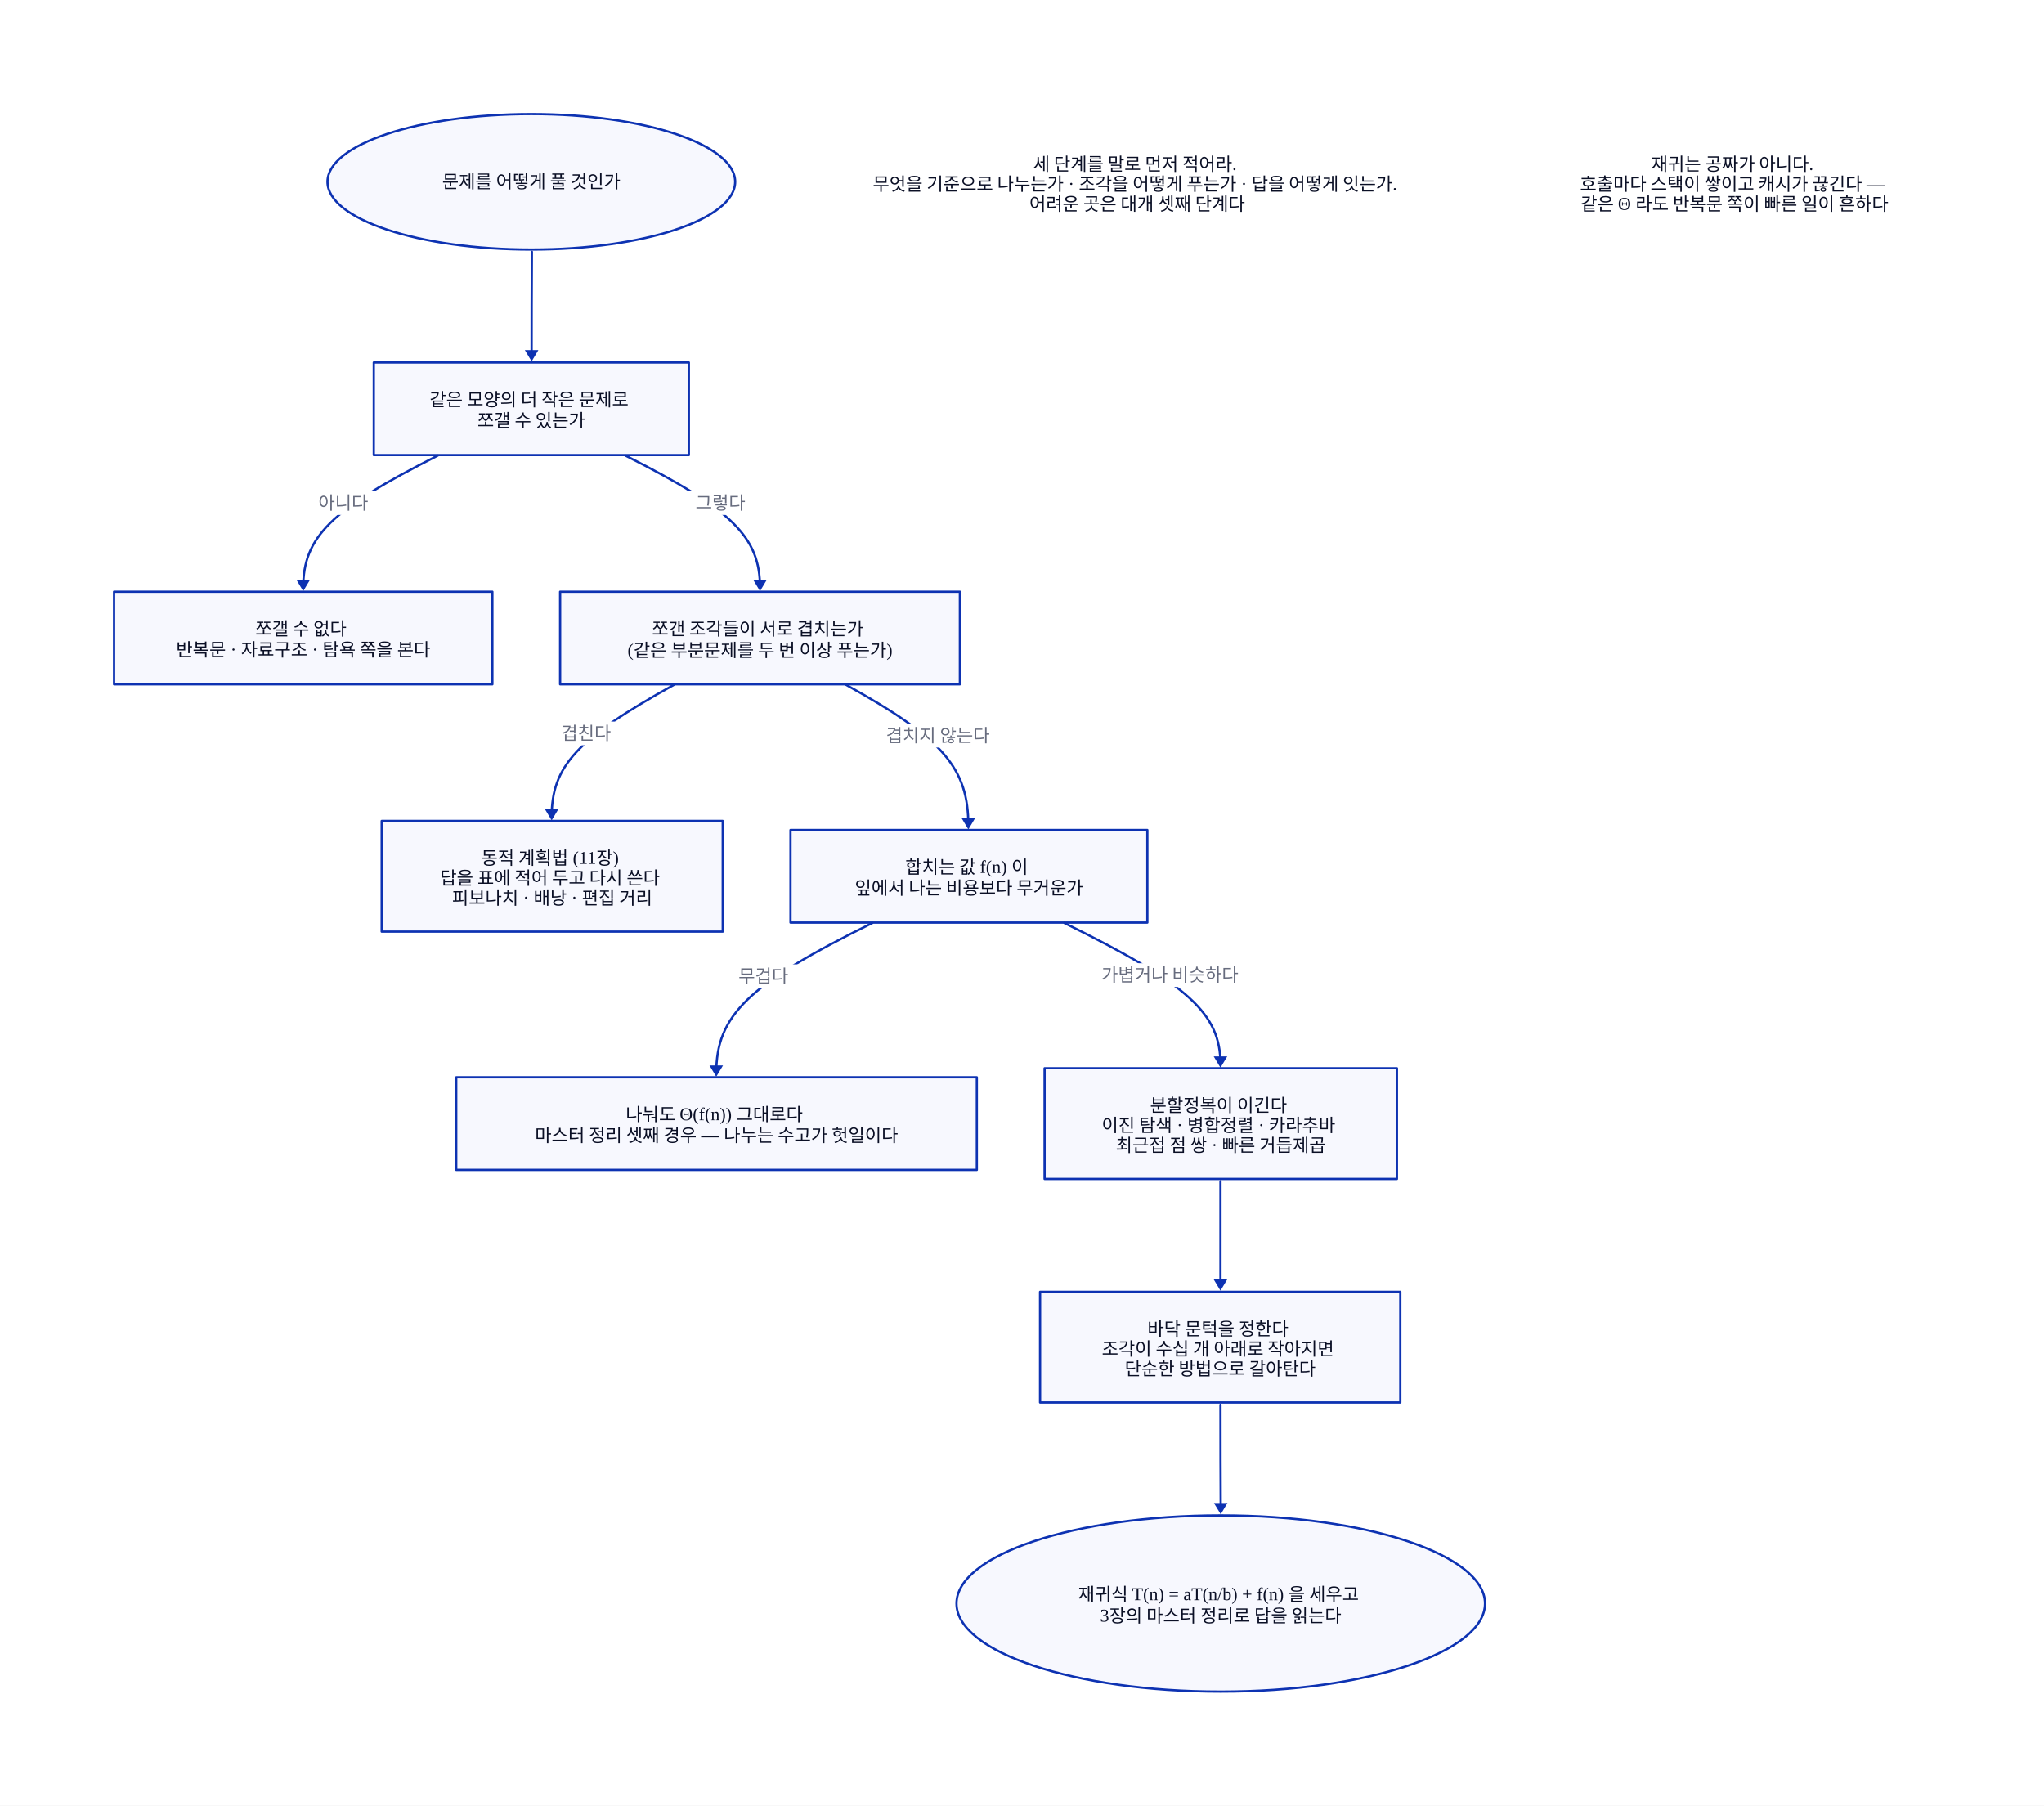
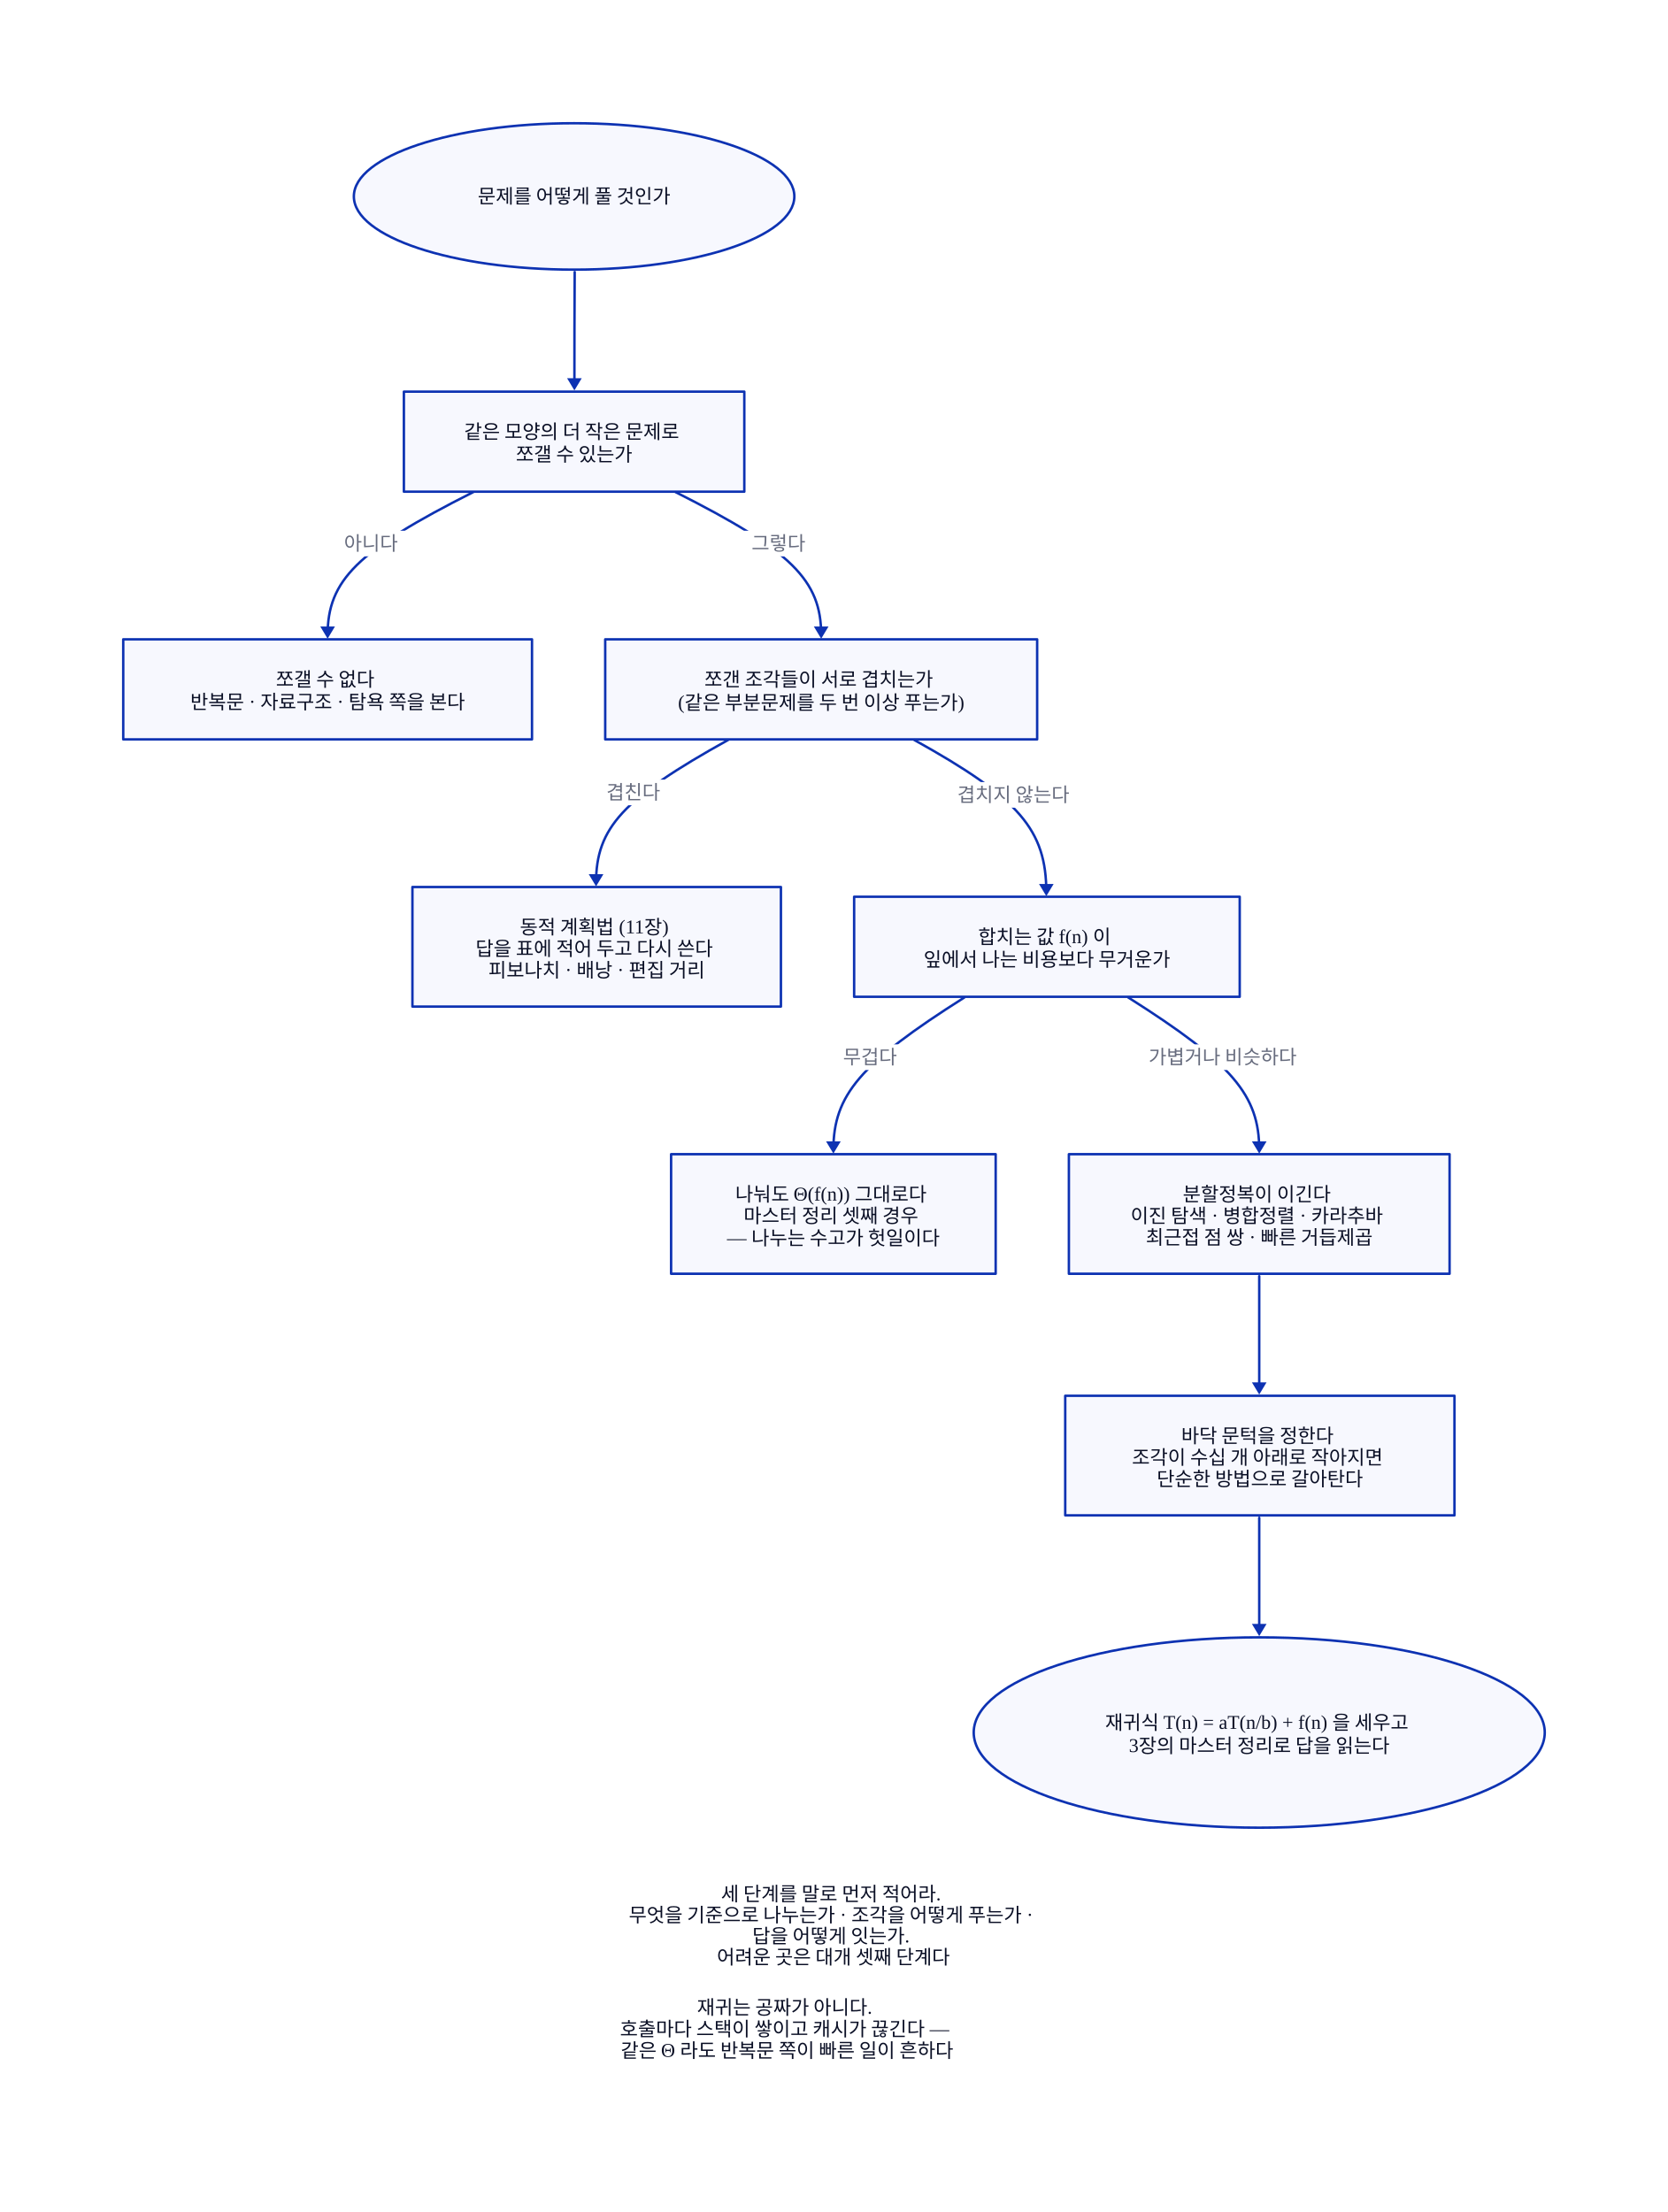
- <svg xmlns="http://www.w3.org/2000/svg" width="1810" height="1599" class="d2-27372709 d2-svg" viewBox="-101 -101 1810 1599">
-   <rect width="1810" height="1599" x="-101" y="-101" rx="0" style="fill:#fff" />
-   <style>.connection,.shape{stroke-linejoin:round}.shape{shape-rendering:geometricPrecision}.connection{stroke-linecap:round}.d2-27372709 .fill-N1{fill:#0a0f25}.d2-27372709 .fill-N2{fill:#676c7e}.d2-27372709 .fill-B6{fill:#f7f8fe}.d2-27372709 .stroke-B1{stroke:#0d32b2}.s0{stroke-width:2}.s1{text-anchor:middle;font-size:16px}</style>
+ <svg xmlns="http://www.w3.org/2000/svg" width="1367" height="1813" class="d2-815345098 d2-svg" viewBox="-101 -101 1367 1813">
+   <rect width="1367" height="1813" x="-101" y="-101" rx="0" style="fill:#fff" />
+   <style>.connection,.shape{stroke-linejoin:round}.shape{shape-rendering:geometricPrecision}.connection{stroke-linecap:round}.d2-815345098 .fill-N1{fill:#0a0f25}.d2-815345098 .fill-N2{fill:#676c7e}.d2-815345098 .fill-B6{fill:#f7f8fe}.d2-815345098 .stroke-B1{stroke:#0d32b2}.s0{stroke-width:2}.s1{text-anchor:middle;font-size:16px}</style>
  <g>
    <g class="shape">
      <ellipse cx="369.5" cy="60" class="shape stroke-B1 fill-B6 s0" rx="180.5" ry="60" />
    </g>
    <text x="369.5" y="65.5" class="text-bold fill-N1 s1">문제를 어떻게 풀 것인가</text>
  </g>
  <g>
    <g class="shape">
      <path d="M230 220h279v82H230z" class="stroke-B1 fill-B6 s0" />
    </g>
    <text x="369.5" y="258.5" class="text-bold fill-N1 s1">
      <tspan x="369.5" dy="0">같은 모양의 더 작은 문제로</tspan>
      <tspan x="369.5" dy="18.5">쪼갤 수 있는가</tspan>
    </text>
  </g>
  <g>
    <g class="shape">
      <path d="M0 423h335v82H0z" class="stroke-B1 fill-B6 s0" />
    </g>
    <text x="167.5" y="461.5" class="text-bold fill-N1 s1">
      <tspan x="167.5" dy="0">쪼갤 수 없다</tspan>
      <tspan x="167.5" dy="18.5">반복문 · 자료구조 · 탐욕 쪽을 본다</tspan>
    </text>
  </g>
  <g>
    <g class="shape">
      <path d="M395 423h354v82H395z" class="stroke-B1 fill-B6 s0" />
    </g>
    <text x="572" y="461.5" class="text-bold fill-N1 s1">
      <tspan x="572" dy="0">쪼갠 조각들이 서로 겹치는가</tspan>
      <tspan x="572" dy="18.5">(같은 부분문제를 두 번 이상 푸는가)</tspan>
    </text>
  </g>
  <g>
    <g class="shape">
      <path d="M237 626h302v98H237z" class="stroke-B1 fill-B6 s0" />
    </g>
    <text x="388" y="664.5" class="text-bold fill-N1 s1">
      <tspan x="388" dy="0">동적 계획법 (11장)</tspan>
      <tspan x="388" dy="17.667">답을 표에 적어 두고 다시 쓴다</tspan>
      <tspan x="388" dy="17.667">피보나치 · 배낭 · 편집 거리</tspan>
    </text>
  </g>
  <g>
    <g class="shape">
      <path d="M599 634h316v82H599z" class="stroke-B1 fill-B6 s0" />
    </g>
    <text x="757" y="672.5" class="text-bold fill-N1 s1">
      <tspan x="757" dy="0">합치는 값 f(n) 이</tspan>
      <tspan x="757" dy="18.5">잎에서 나는 비용보다 무거운가</tspan>
    </text>
  </g>
  <g>
    <g class="shape">
-       <path d="M303 853h461v82H303z" class="stroke-B1 fill-B6 s0" />
+       <path d="M449 845h266v98H449z" class="stroke-B1 fill-B6 s0" />
    </g>
-     <text x="533.5" y="891.5" class="text-bold fill-N1 s1">
-       <tspan x="533.5" dy="0">나눠도 Θ(f(n)) 그대로다</tspan>
-       <tspan x="533.5" dy="18.5">마스터 정리 셋째 경우 — 나누는 수고가 헛일이다</tspan>
+     <text x="582" y="883.5" class="text-bold fill-N1 s1">
+       <tspan x="582" dy="0">나눠도 Θ(f(n)) 그대로다</tspan>
+       <tspan x="582" dy="17.667">마스터 정리 셋째 경우</tspan>
+       <tspan x="582" dy="17.667">— 나누는 수고가 헛일이다</tspan>
    </text>
  </g>
  <g>
    <g class="shape">
-       <path d="M824 845h312v98H824z" class="stroke-B1 fill-B6 s0" />
+       <path d="M775 845h312v98H775z" class="stroke-B1 fill-B6 s0" />
    </g>
-     <text x="980" y="883.5" class="text-bold fill-N1 s1">
-       <tspan x="980" dy="0">분할정복이 이긴다</tspan>
-       <tspan x="980" dy="17.667">이진 탐색 · 병합정렬 · 카라추바</tspan>
-       <tspan x="980" dy="17.667">최근접 점 쌍 · 빠른 거듭제곱</tspan>
+     <text x="931" y="883.5" class="text-bold fill-N1 s1">
+       <tspan x="931" dy="0">분할정복이 이긴다</tspan>
+       <tspan x="931" dy="17.667">이진 탐색 · 병합정렬 · 카라추바</tspan>
+       <tspan x="931" dy="17.667">최근접 점 쌍 · 빠른 거듭제곱</tspan>
    </text>
  </g>
  <g>
    <g class="shape">
-       <path d="M820 1043h319v98H820z" class="stroke-B1 fill-B6 s0" />
+       <path d="M772 1043h319v98H772z" class="stroke-B1 fill-B6 s0" />
    </g>
-     <text x="979.5" y="1081.5" class="text-bold fill-N1 s1">
-       <tspan x="979.5" dy="0">바닥 문턱을 정한다</tspan>
-       <tspan x="979.5" dy="17.667">조각이 수십 개 아래로 작아지면</tspan>
-       <tspan x="979.5" dy="17.667">단순한 방법으로 갈아탄다</tspan>
+     <text x="931.5" y="1081.5" class="text-bold fill-N1 s1">
+       <tspan x="931.5" dy="0">바닥 문턱을 정한다</tspan>
+       <tspan x="931.5" dy="17.667">조각이 수십 개 아래로 작아지면</tspan>
+       <tspan x="931.5" dy="17.667">단순한 방법으로 갈아탄다</tspan>
    </text>
  </g>
  <g>
    <g class="shape">
-       <ellipse cx="980" cy="1319" class="shape stroke-B1 fill-B6 s0" rx="234" ry="78" />
+       <ellipse cx="931" cy="1319" class="shape stroke-B1 fill-B6 s0" rx="234" ry="78" />
    </g>
-     <text x="980" y="1316.5" class="text-bold fill-N1 s1">
-       <tspan x="980" dy="0">재귀식 T(n) = aT(n/b) + f(n) 을 세우고</tspan>
-       <tspan x="980" dy="18.5">3장의 마스터 정리로 답을 읽는다</tspan>
+     <text x="931" y="1316.5" class="text-bold fill-N1 s1">
+       <tspan x="931" dy="0">재귀식 T(n) = aT(n/b) + f(n) 을 세우고</tspan>
+       <tspan x="931" dy="18.5">3장의 마스터 정리로 답을 읽는다</tspan>
    </text>
  </g>
-   <text x="906" y="50" class="fill-N1 s1">
-     <tspan x="906" dy="0">세 단계를 말로 먼저 적어라.</tspan>
-     <tspan x="906" dy="17.667">무엇을 기준으로 나누는가 · 조각을 어떻게 푸는가 · 답을 어떻게 잇는가.</tspan>
-     <tspan x="906" dy="17.667">어려운 곳은 대개 셋째 단계다</tspan>
+   <path fill="transparent" stroke="transparent" d="M347 1417h470v194H347z" class="shape s0" />
+   <text x="582" y="1457" class="fill-N1 s1">
+     <tspan x="582" dy="0">세 단계를 말로 먼저 적어라.</tspan>
+     <tspan x="582" dy="17.25">무엇을 기준으로 나누는가 · 조각을 어떻게 푸는가 ·</tspan>
+     <tspan x="582" dy="17.25">답을 어떻게 잇는가.</tspan>
+     <tspan x="582" dy="17.25">어려운 곳은 대개 셋째 단계다</tspan>
  </text>
-   <text x="1435" y="50" class="fill-N1 s1">
-     <tspan x="1435" dy="0">재귀는 공짜가 아니다.</tspan>
-     <tspan x="1435" dy="17.667">호출마다 스택이 쌓이고 캐시가 끊긴다 —</tspan>
-     <tspan x="1435" dy="17.667">같은 Θ 라도 반복문 쪽이 빠른 일이 흔하다</tspan>
+   <text x="544" y="1550" class="fill-N1 s1">
+     <tspan x="544" dy="0">재귀는 공짜가 아니다.</tspan>
+     <tspan x="544" dy="17.667">호출마다 스택이 쌓이고 캐시가 끊긴다 —</tspan>
+     <tspan x="544" dy="17.667">같은 Θ 라도 반복문 쪽이 빠른 일이 흔하다</tspan>
  </text>
-   <marker id="mk-d2-27372709-3488378134" markerHeight="12" markerUnits="userSpaceOnUse" markerWidth="10" orient="auto" refX="7" refY="6" viewBox="0 0 10 12">
+   <marker id="mk-d2-815345098-3488378134" markerHeight="12" markerUnits="userSpaceOnUse" markerWidth="10" orient="auto" refX="7" refY="6" viewBox="0 0 10 12">
    <path stroke-width="2" d="m0 0 10 6-10 6z" class="connection" style="fill:#0d32b2" />
  </marker>
-   <path fill="none" marker-end="url(#mk-d2-27372709-3488378134)" d="M369.99 122c-.19 38-.24 58-.24 94" class="connection stroke-B1 s0" mask="url(#d2-27372709)" />
-   <path fill="none" marker-end="url(#mk-d2-27372709-3488378134)" d="M286.714 302.4C191.7 350.3 167.5 374.7 167.5 419.5" class="connection stroke-B1 s0" mask="url(#d2-27372709)" />
+   <path fill="none" marker-end="url(#mk-d2-815345098-3488378134)" d="M369.99 122c-.19 38-.24 58-.24 94" class="connection stroke-B1 s0" mask="url(#d2-815345098)" />
+   <path fill="none" marker-end="url(#mk-d2-815345098-3488378134)" d="M286.714 302.4C191.7 350.3 167.5 374.7 167.5 419.5" class="connection stroke-B1 s0" mask="url(#d2-815345098)" />
  <text x="203" y="350" class="text-italic fill-N2 s1">아니다</text>
-   <path fill="none" marker-end="url(#mk-d2-27372709-3488378134)" d="M452.786 302.4C547.8 350.3 572 374.7 572 419.5" class="connection stroke-B1 s0" mask="url(#d2-27372709)" />
+   <path fill="none" marker-end="url(#mk-d2-815345098-3488378134)" d="M452.786 302.4C547.8 350.3 572 374.7 572 419.5" class="connection stroke-B1 s0" mask="url(#d2-815345098)" />
  <text x="537" y="350" class="text-italic fill-N2 s1">그렇다</text>
-   <path fill="none" marker-end="url(#mk-d2-27372709-3488378134)" d="M495.75 505.47C409.5 553.3 387.5 577.7 387.5 622.5" class="connection stroke-B1 s0" mask="url(#d2-27372709)" />
+   <path fill="none" marker-end="url(#mk-d2-815345098-3488378134)" d="M495.75 505.47C409.5 553.3 387.5 577.7 387.5 622.5" class="connection stroke-B1 s0" mask="url(#d2-815345098)" />
  <text x="418" y="554" class="text-italic fill-N2 s1">겹친다</text>
-   <path fill="none" marker-end="url(#mk-d2-27372709-3488378134)" d="M648.25 505.47C734.5 553.3 756.5 579.3 756.5 630.5" class="connection stroke-B1 s0" mask="url(#d2-27372709)" />
+   <path fill="none" marker-end="url(#mk-d2-815345098-3488378134)" d="M648.25 505.47C734.5 553.3 756.5 579.3 756.5 630.5" class="connection stroke-B1 s0" mask="url(#d2-815345098)" />
  <text x="729.5" y="556" class="text-italic fill-N2 s1">겹치지 않는다</text>
-   <path fill="none" marker-end="url(#mk-d2-27372709-3488378134)" d="M671.456 716.384C561.25 770.7 533.25 798.3 533.25 849.5" class="connection stroke-B1 s0" mask="url(#d2-27372709)" />
-   <text x="575" y="769" class="text-italic fill-N2 s1">무겁다</text>
-   <path fill="none" marker-end="url(#mk-d2-27372709-3488378134)" d="M841.544 716.384C951.75 770.7 979.75 796.7 979.75 841.5" class="connection stroke-B1 s0" mask="url(#d2-27372709)" />
-   <text x="935" y="768" class="text-italic fill-N2 s1">가볍거나 비슷하다</text>
-   <path fill="none" marker-end="url(#mk-d2-27372709-3488378134)" d="M979.75 945v94" class="connection stroke-B1 s0" mask="url(#d2-27372709)" />
-   <path fill="none" marker-end="url(#mk-d2-27372709-3488378134)" d="M979.75 1143c0 38 .05 58 .23 94" class="connection stroke-B1 s0" mask="url(#d2-27372709)" />
-   <mask id="d2-27372709" width="1810" height="1599" x="-101" y="-101" maskUnits="userSpaceOnUse">
-     <path fill="#fff" d="M-101-101h1810v1599H-101z" />
-     <path d="M172 334h62v21h-62zM506 334h62v21h-62zM387 538h62v21h-62zM668 540h123v21H668zM544 753h62v21h-62zM854 752h162v21H854z" />
+   <path fill="none" marker-end="url(#mk-d2-815345098-3488378134)" d="M689.31 716.57C603.8 770.7 582 796.7 582 841.5" class="connection stroke-B1 s0" mask="url(#d2-815345098)" />
+   <text x="612" y="771" class="text-italic fill-N2 s1">무겁다</text>
+   <path fill="none" marker-end="url(#mk-d2-815345098-3488378134)" d="M823.69 716.57C909.2 770.7 931 796.7 931 841.5" class="connection stroke-B1 s0" mask="url(#d2-815345098)" />
+   <text x="901" y="771" class="text-italic fill-N2 s1">가볍거나 비슷하다</text>
+   <path fill="none" marker-end="url(#mk-d2-815345098-3488378134)" d="M931 945v94" class="connection stroke-B1 s0" mask="url(#d2-815345098)" />
+   <path fill="none" marker-end="url(#mk-d2-815345098-3488378134)" d="M931 1143v94" class="connection stroke-B1 s0" mask="url(#d2-815345098)" />
+   <mask id="d2-815345098" width="1367" height="1813" x="-101" y="-101" maskUnits="userSpaceOnUse">
+     <path fill="#fff" d="M-101-101h1367v1813H-101z" />
+     <path d="M172 334h62v21h-62zM506 334h62v21h-62zM387 538h62v21h-62zM668 540h123v21H668zM581 755h62v21h-62zM820 755h162v21H820z" />
  </mask>
</svg>
